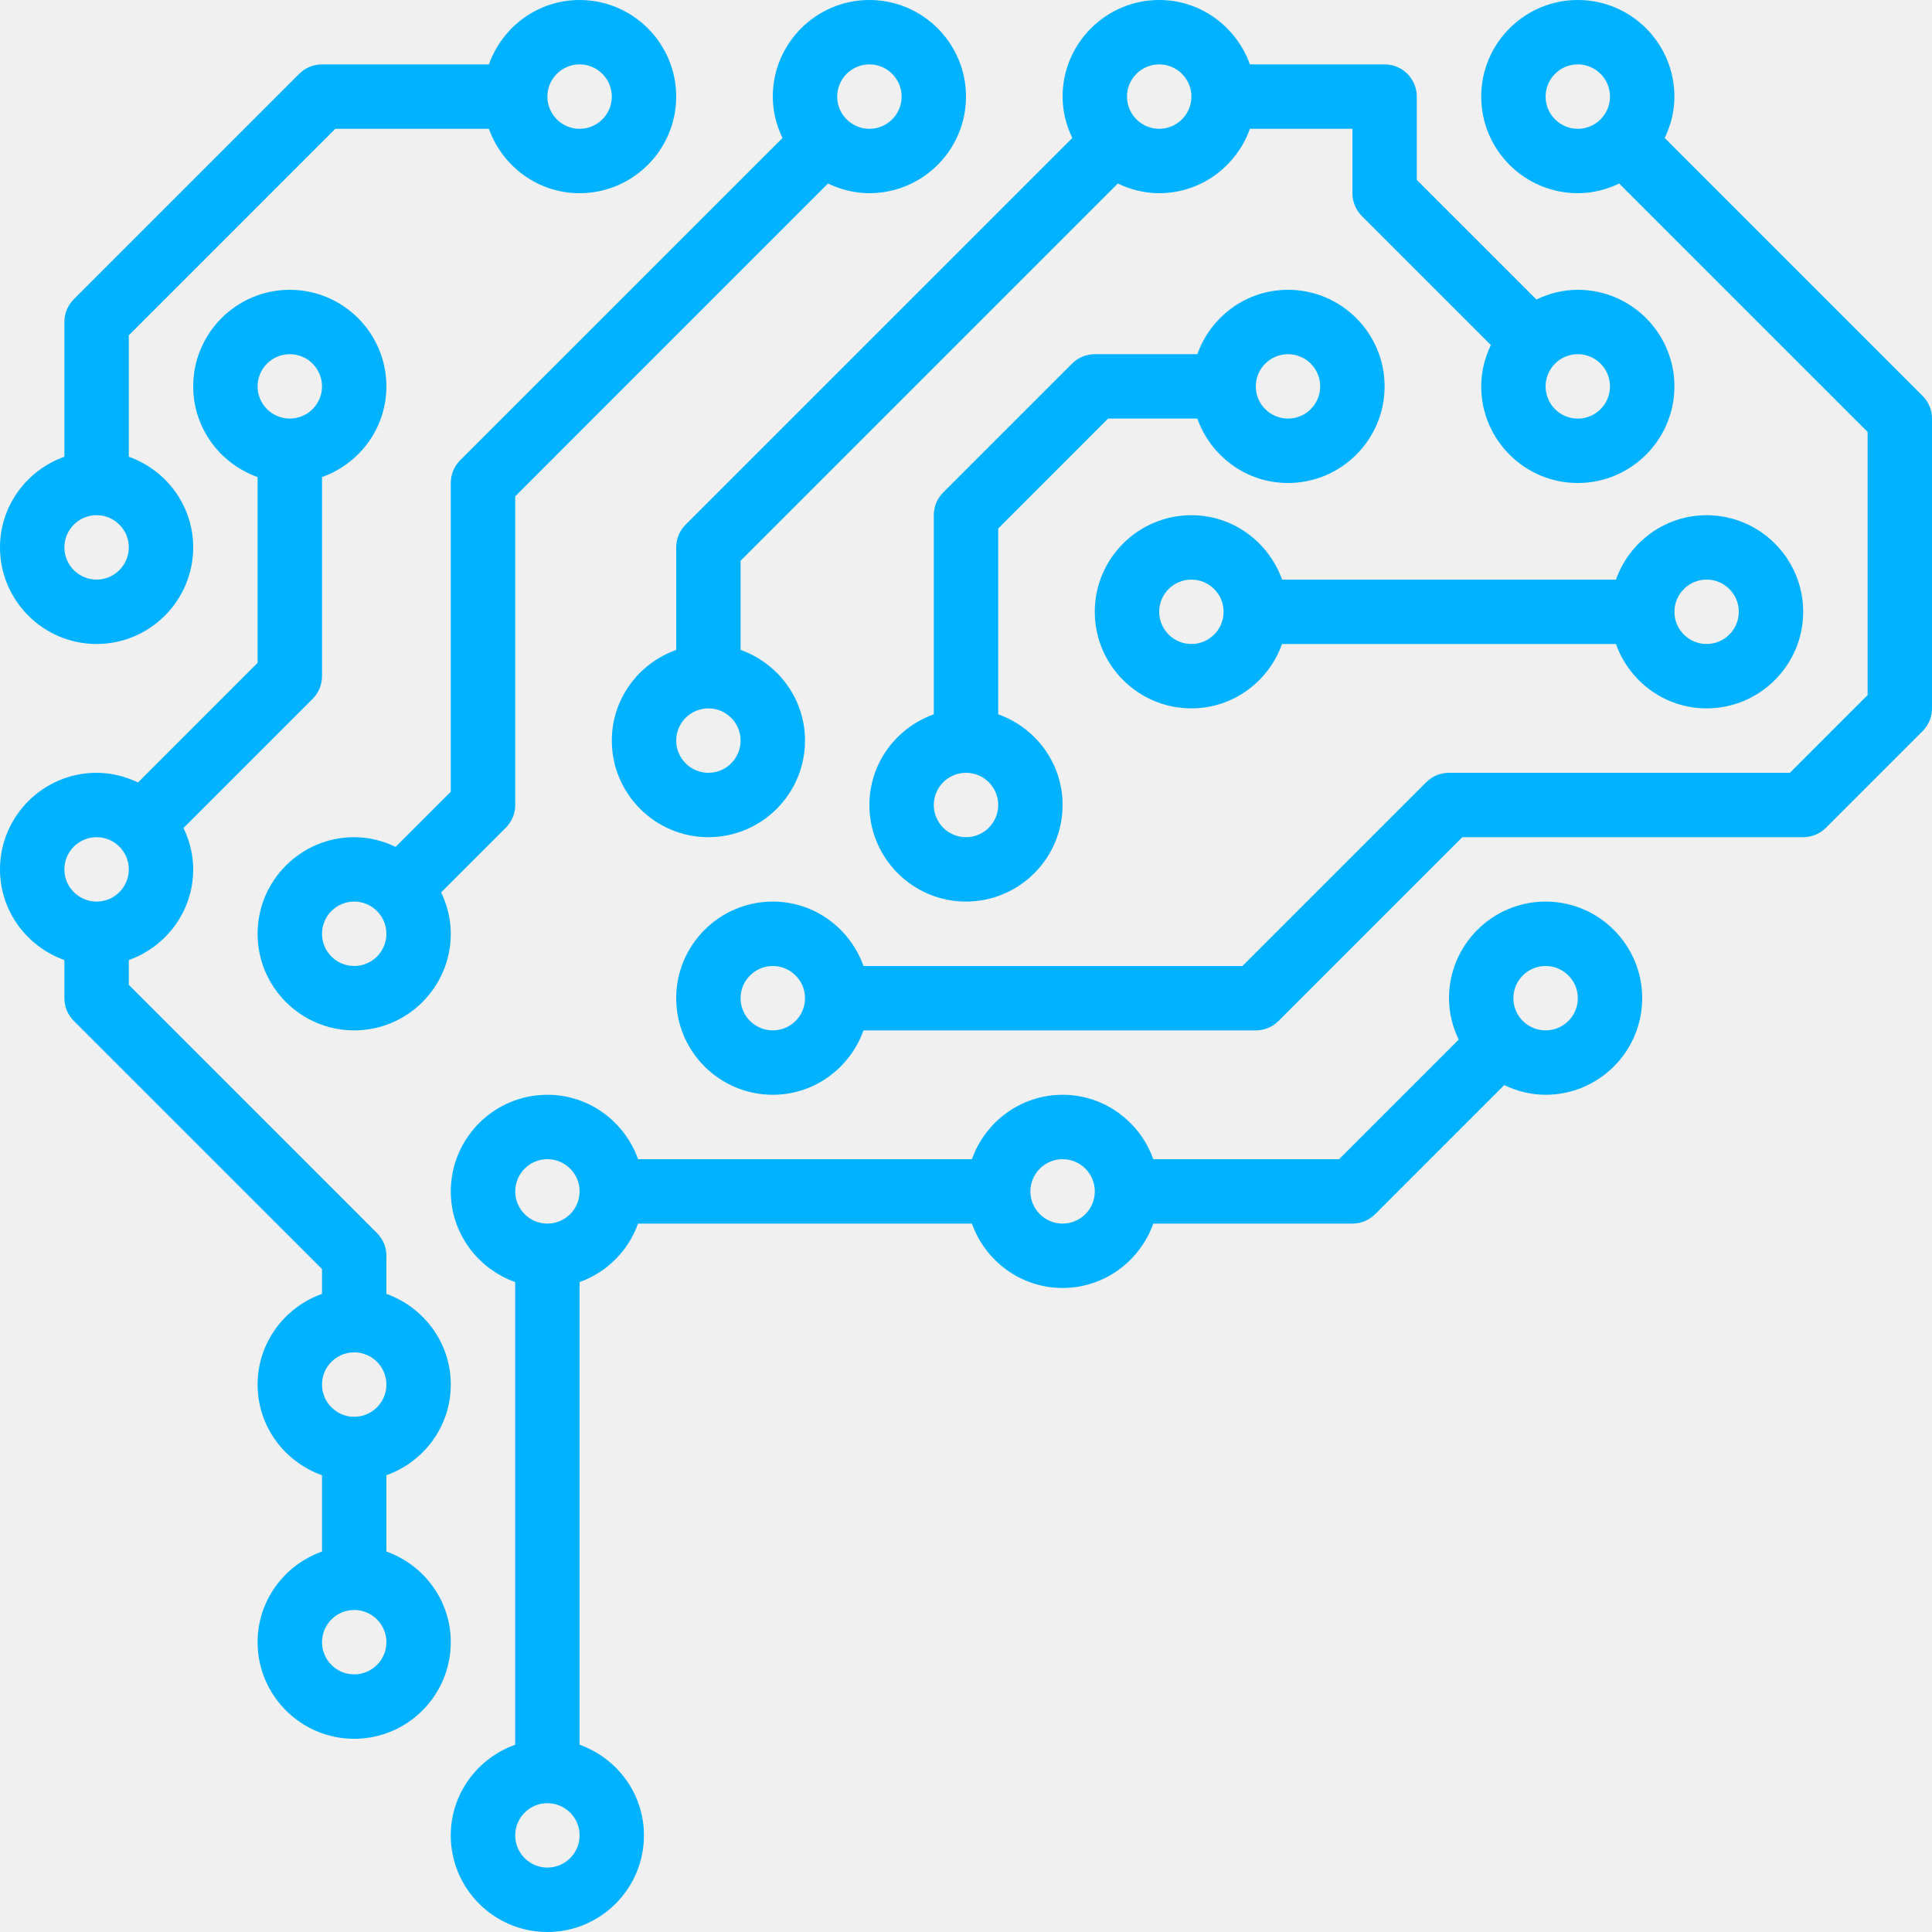
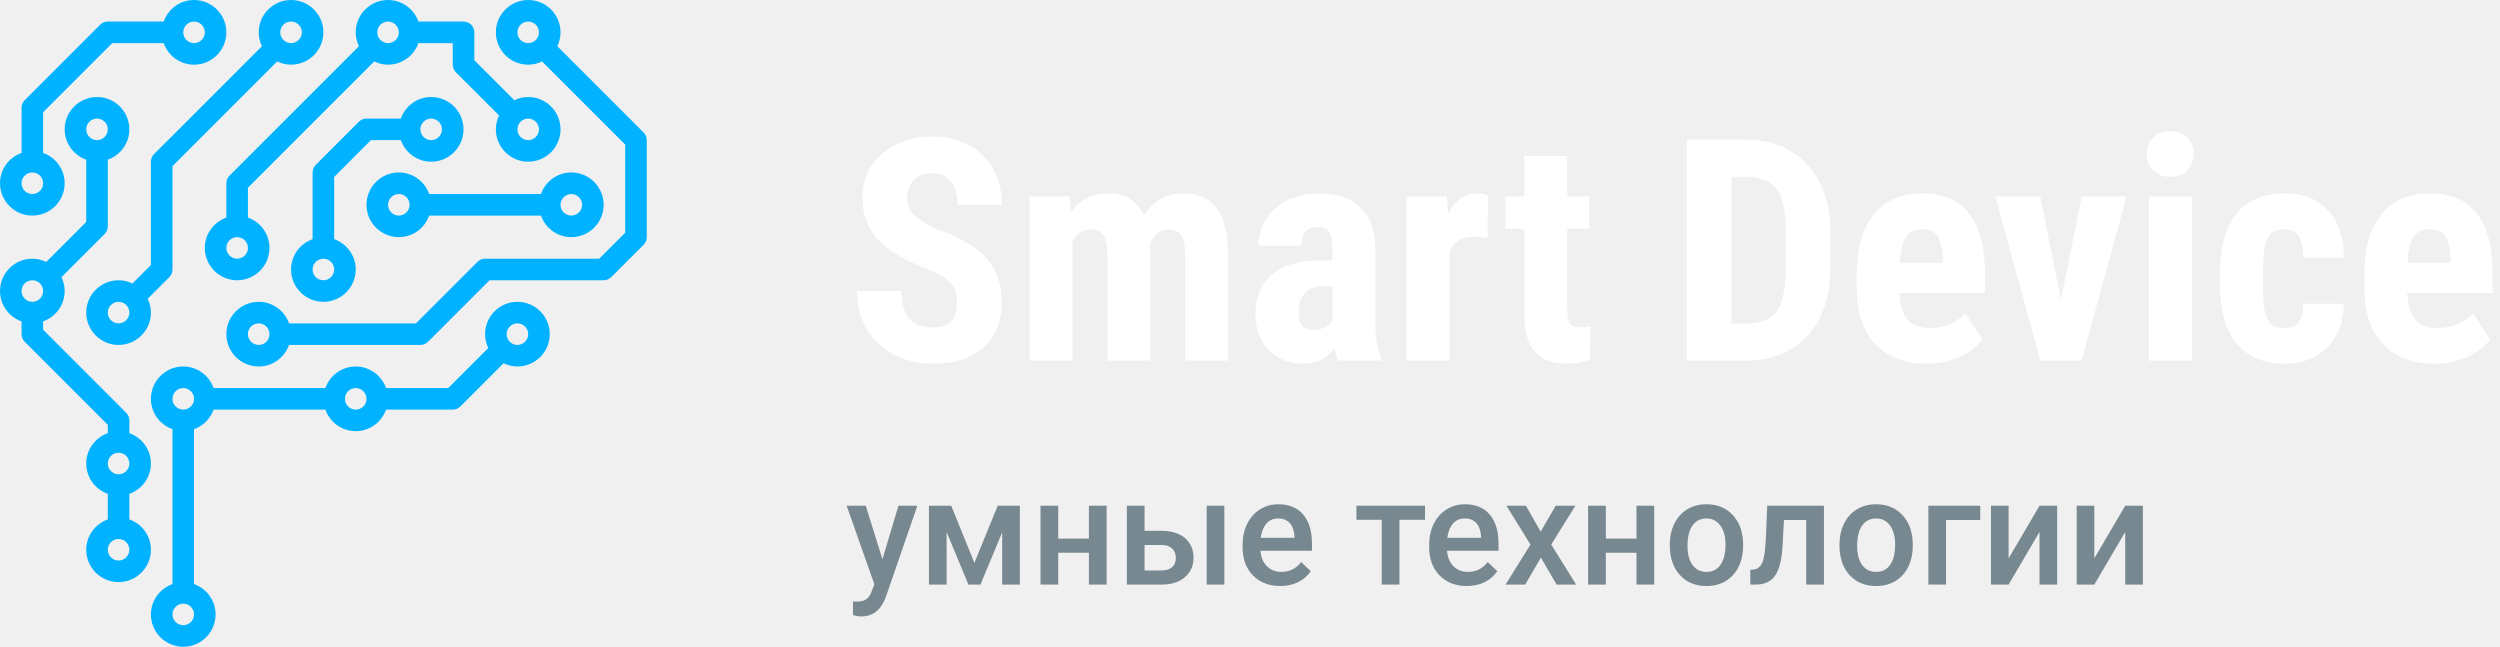
- <svg xmlns="http://www.w3.org/2000/svg" width="52" height="52" viewBox="0 0 52 52">
-   <path d="M32.067 13.867C33.195 13.867 34.148 14.594 34.507 15.6H43.493C43.852 14.594 44.805 13.867 45.933 13.867C47.367 13.867 48.533 15.033 48.533 16.466C48.533 17.9 47.367 19.066 45.933 19.066C44.805 19.066 43.852 18.339 43.493 17.333H34.506C34.148 18.339 33.194 19.066 32.066 19.066C30.632 19.066 29.466 17.9 29.466 16.466C29.466 15.033 30.633 13.867 32.067 13.867ZM45.933 17.333C46.411 17.333 46.8 16.945 46.8 16.466C46.8 15.988 46.411 15.6 45.933 15.6C45.456 15.6 45.067 15.988 45.067 16.466C45.067 16.945 45.456 17.333 45.933 17.333ZM32.067 17.333C32.544 17.333 32.933 16.945 32.933 16.466C32.933 15.988 32.544 15.6 32.067 15.6C31.589 15.6 31.2 15.988 31.2 16.466C31.2 16.945 31.589 17.333 32.067 17.333Z" fill="#00B2FF" />
+ <svg xmlns="http://www.w3.org/2000/svg" width="201" height="52" viewBox="0 0 201 52" fill="none">
+   <path d="M76.936 24.337C76.936 23.613 76.748 23.067 76.374 22.701C76.008 22.327 75.336 21.94 74.36 21.541C72.578 20.866 71.296 20.077 70.515 19.173C69.733 18.262 69.343 17.188 69.343 15.951C69.343 14.453 69.872 13.253 70.93 12.35C71.996 11.438 73.347 10.982 74.982 10.982C76.073 10.982 77.045 11.214 77.9 11.678C78.754 12.134 79.409 12.781 79.865 13.619C80.329 14.457 80.561 15.409 80.561 16.476H76.984C76.984 15.646 76.805 15.015 76.447 14.584C76.097 14.144 75.589 13.924 74.921 13.924C74.295 13.924 73.806 14.111 73.457 14.486C73.107 14.852 72.932 15.348 72.932 15.975C72.932 16.463 73.127 16.907 73.518 17.306C73.908 17.696 74.6 18.103 75.593 18.526C77.326 19.153 78.584 19.922 79.365 20.834C80.154 21.745 80.549 22.905 80.549 24.312C80.549 25.859 80.056 27.067 79.072 27.938C78.087 28.809 76.748 29.244 75.056 29.244C73.908 29.244 72.862 29.008 71.918 28.536C70.974 28.064 70.234 27.389 69.697 26.51C69.168 25.631 68.903 24.593 68.903 23.397H72.504C72.504 24.422 72.704 25.167 73.103 25.631C73.501 26.095 74.152 26.327 75.056 26.327C76.309 26.327 76.936 25.663 76.936 24.337Z" fill="white" />
+   <path d="M86.005 15.792L86.103 17.013C86.876 16.036 87.897 15.548 89.167 15.548C90.485 15.548 91.417 16.142 91.962 17.33C92.719 16.142 93.797 15.548 95.197 15.548C97.508 15.548 98.692 17.147 98.749 20.345V29H95.295V20.565C95.295 19.8 95.189 19.255 94.978 18.929C94.766 18.604 94.408 18.441 93.903 18.441C93.26 18.441 92.78 18.836 92.463 19.625L92.487 20.04V29H89.033V20.589C89.033 19.832 88.931 19.287 88.728 18.954C88.524 18.612 88.162 18.441 87.641 18.441C87.047 18.441 86.575 18.762 86.225 19.405V29H82.77V15.792H86.005Z" fill="white" />
+   <path d="M107.587 29C107.49 28.797 107.392 28.455 107.294 27.975C106.676 28.821 105.838 29.244 104.78 29.244C103.673 29.244 102.753 28.878 102.021 28.145C101.297 27.413 100.935 26.465 100.935 25.301C100.935 23.918 101.374 22.848 102.253 22.091C103.14 21.334 104.414 20.947 106.074 20.931H107.124V19.869C107.124 19.275 107.022 18.856 106.818 18.612C106.615 18.368 106.318 18.246 105.927 18.246C105.065 18.246 104.633 18.75 104.633 19.759H101.179C101.179 18.539 101.634 17.534 102.546 16.744C103.465 15.947 104.625 15.548 106.025 15.548C107.473 15.548 108.592 15.926 109.382 16.683C110.179 17.432 110.578 18.506 110.578 19.906V26.119C110.594 27.259 110.757 28.15 111.066 28.793V29H107.587ZM105.549 26.534C105.931 26.534 106.257 26.457 106.525 26.302C106.794 26.148 106.993 25.965 107.124 25.753V23.006H106.293C105.708 23.006 105.244 23.194 104.902 23.568C104.568 23.942 104.401 24.443 104.401 25.069C104.401 26.046 104.784 26.534 105.549 26.534Z" fill="white" />
+   <path d="M119.599 19.125L118.452 19.027C117.508 19.027 116.869 19.442 116.535 20.272V29H113.068V15.792H116.328L116.425 17.22C116.971 16.105 117.723 15.548 118.684 15.548C119.074 15.548 119.392 15.601 119.636 15.707L119.599 19.125Z" fill="white" />
+   <path d="M126.008 12.545V15.792H127.778V18.392H126.008V24.947C126.008 25.468 126.077 25.826 126.215 26.021C126.362 26.217 126.639 26.314 127.045 26.314C127.379 26.314 127.652 26.286 127.863 26.229L127.839 28.915C127.253 29.134 126.618 29.244 125.935 29.244C123.705 29.244 122.578 27.966 122.553 25.411V18.392H121.027V15.792H122.553V12.545H126.008Z" fill="white" />
+   <path d="M135.615 29V11.227H140.314C142.39 11.227 144.042 11.886 145.271 13.204C146.507 14.523 147.138 16.329 147.163 18.624V21.505C147.163 23.84 146.544 25.676 145.307 27.01C144.078 28.337 142.382 29 140.217 29H135.615ZM139.204 14.217V26.021H140.278C141.474 26.021 142.316 25.708 142.805 25.081C143.293 24.447 143.549 23.356 143.574 21.81V18.722C143.574 17.061 143.342 15.906 142.878 15.255C142.414 14.596 141.625 14.25 140.51 14.217H139.204Z" fill="white" />
+   <path d="M154.914 29.244C153.14 29.244 151.757 28.715 150.764 27.657C149.771 26.599 149.274 25.086 149.274 23.116V22.066C149.274 19.983 149.73 18.376 150.642 17.245C151.553 16.113 152.859 15.548 154.56 15.548C156.22 15.548 157.469 16.081 158.308 17.147C159.146 18.205 159.573 19.776 159.589 21.859V23.556H152.717C152.766 24.532 152.981 25.248 153.364 25.704C153.746 26.152 154.336 26.375 155.134 26.375C156.289 26.375 157.254 25.981 158.027 25.191L159.382 27.279C158.959 27.865 158.344 28.341 157.539 28.707C156.733 29.065 155.858 29.244 154.914 29.244ZM152.741 21.139H156.196V20.821C156.18 20.032 156.049 19.434 155.805 19.027C155.561 18.62 155.138 18.416 154.536 18.416C153.933 18.416 153.494 18.632 153.217 19.064C152.949 19.495 152.79 20.186 152.741 21.139Z" fill="white" />
+   <path d="M165.705 24.117L167.377 15.792H170.979L167.353 29H164.057L160.419 15.792H164.033L165.705 24.117Z" fill="white" />
+   <path d="M176.228 29H172.761V15.792H176.228V29ZM172.602 12.374C172.602 11.837 172.773 11.398 173.115 11.056C173.457 10.714 173.912 10.543 174.482 10.543C175.052 10.543 175.507 10.714 175.849 11.056C176.191 11.398 176.362 11.837 176.362 12.374C176.362 12.903 176.191 13.342 175.849 13.692C175.515 14.042 175.06 14.217 174.482 14.217C173.904 14.217 173.444 14.042 173.103 13.692C172.769 13.342 172.602 12.903 172.602 12.374Z" fill="white" />
+   <path d="M183.674 26.375C184.675 26.375 185.183 25.724 185.2 24.422H188.447C188.431 25.863 187.987 27.026 187.116 27.914C186.245 28.801 185.122 29.244 183.747 29.244C182.046 29.244 180.748 28.715 179.853 27.657C178.958 26.599 178.502 25.041 178.486 22.982V21.932C178.486 19.857 178.925 18.274 179.804 17.184C180.691 16.093 181.997 15.548 183.723 15.548C185.179 15.548 186.327 15.999 187.165 16.903C188.003 17.798 188.431 19.072 188.447 20.724H185.2C185.192 19.983 185.069 19.413 184.833 19.015C184.597 18.616 184.207 18.416 183.662 18.416C183.059 18.416 182.628 18.632 182.368 19.064C182.107 19.487 181.969 20.313 181.953 21.541V22.884C181.953 23.959 182.006 24.711 182.111 25.143C182.217 25.566 182.392 25.879 182.636 26.082C182.88 26.278 183.226 26.375 183.674 26.375Z" fill="white" />
+   <path d="M195.734 29.244C193.96 29.244 192.577 28.715 191.584 27.657C190.591 26.599 190.095 25.086 190.095 23.116V22.066C190.095 19.983 190.55 18.376 191.462 17.245C192.373 16.113 193.68 15.548 195.38 15.548C197.041 15.548 198.29 16.081 199.128 17.147C199.966 18.205 200.393 19.776 200.41 21.859V23.556H193.537C193.586 24.532 193.802 25.248 194.184 25.704C194.567 26.152 195.157 26.375 195.954 26.375C197.11 26.375 198.074 25.981 198.847 25.191L200.202 27.279C199.779 27.865 199.165 28.341 198.359 28.707C197.553 29.065 196.678 29.244 195.734 29.244ZM193.562 21.139H197.016V20.821C197 20.032 196.87 19.434 196.625 19.027C196.381 18.62 195.958 18.416 195.356 18.416C194.754 18.416 194.314 18.632 194.038 19.064C193.769 19.495 193.61 20.186 193.562 21.139Z" fill="white" />
+   <path d="M70.947 44.961L72.236 40.66H73.754L71.234 47.961C70.848 49.027 70.191 49.56 69.266 49.56C69.059 49.56 68.83 49.525 68.58 49.455V48.353L68.85 48.371C69.209 48.371 69.478 48.305 69.658 48.172C69.842 48.043 69.986 47.824 70.092 47.516L70.297 46.971L68.07 40.66H69.606L70.947 44.961Z" fill="#788891" />
+   <path d="M78.342 45.248L80.217 40.66H81.998V47H80.574V42.805L78.828 47H77.861L76.109 42.781V47H74.686V40.66H76.478L78.342 45.248Z" fill="#788891" />
+   <path d="M88.971 47H87.547V44.44H85.08V47H83.656V40.66H85.08V43.303H87.547V40.66H88.971V47Z" fill="#788891" />
+   <path d="M92.023 42.676H93.418C93.938 42.676 94.391 42.766 94.777 42.945C95.164 43.125 95.457 43.377 95.656 43.701C95.859 44.025 95.961 44.402 95.961 44.832C95.961 45.484 95.731 46.008 95.269 46.402C94.809 46.797 94.195 46.996 93.43 47H90.6V40.66H92.023V42.676ZM98.439 47H97.016V40.66H98.439V47ZM92.023 43.818V45.863H93.412C93.76 45.863 94.033 45.777 94.232 45.605C94.436 45.43 94.537 45.182 94.537 44.861C94.537 44.541 94.438 44.289 94.238 44.105C94.043 43.918 93.777 43.822 93.441 43.818H92.023Z" fill="#788891" />
+   <path d="M102.939 47.117C102.037 47.117 101.305 46.834 100.742 46.268C100.184 45.697 99.904 44.94 99.904 43.994V43.818C99.904 43.185 100.025 42.621 100.268 42.125C100.514 41.625 100.857 41.236 101.299 40.959C101.74 40.682 102.232 40.543 102.775 40.543C103.639 40.543 104.305 40.818 104.773 41.369C105.246 41.92 105.482 42.699 105.482 43.707V44.281H101.34C101.383 44.805 101.557 45.219 101.861 45.523C102.17 45.828 102.557 45.98 103.021 45.98C103.674 45.98 104.205 45.717 104.615 45.19L105.383 45.922C105.129 46.301 104.789 46.596 104.363 46.807C103.941 47.014 103.467 47.117 102.939 47.117ZM102.77 41.685C102.379 41.685 102.062 41.822 101.82 42.096C101.582 42.369 101.43 42.75 101.363 43.238H104.076V43.133C104.045 42.656 103.918 42.297 103.695 42.055C103.473 41.809 103.164 41.685 102.77 41.685Z" fill="#788891" />
+   <path d="M114.57 41.791H112.514V47H111.09V41.791H109.057V40.66H114.57V41.791Z" fill="#788891" />
+   <path d="M117.939 47.117C117.037 47.117 116.305 46.834 115.742 46.268C115.184 45.697 114.904 44.94 114.904 43.994V43.818C114.904 43.185 115.025 42.621 115.268 42.125C115.514 41.625 115.857 41.236 116.299 40.959C116.74 40.682 117.232 40.543 117.775 40.543C118.639 40.543 119.305 40.818 119.773 41.369C120.246 41.92 120.482 42.699 120.482 43.707V44.281H116.34C116.383 44.805 116.557 45.219 116.861 45.523C117.17 45.828 117.557 45.98 118.021 45.98C118.674 45.98 119.205 45.717 119.615 45.19L120.383 45.922C120.129 46.301 119.789 46.596 119.363 46.807C118.941 47.014 118.467 47.117 117.939 47.117ZM117.77 41.685C117.379 41.685 117.062 41.822 116.82 42.096C116.582 42.369 116.43 42.75 116.363 43.238H119.076V43.133C119.045 42.656 118.918 42.297 118.695 42.055C118.473 41.809 118.164 41.685 117.77 41.685Z" fill="#788891" />
+   <path d="M123.869 42.746L125.076 40.66H126.658L124.719 43.783L126.723 47H125.152L123.887 44.832L122.627 47H121.045L123.049 43.783L121.115 40.66H122.686L123.869 42.746Z" fill="#788891" />
+   <path d="M132.998 47H131.574V44.44H129.107V47H127.684V40.66H129.107V43.303H131.574V40.66H132.998V47Z" fill="#788891" />
+   <path d="M134.252 43.772C134.252 43.15 134.375 42.592 134.621 42.096C134.867 41.596 135.213 41.213 135.658 40.947C136.104 40.678 136.615 40.543 137.193 40.543C138.049 40.543 138.742 40.818 139.273 41.369C139.809 41.92 140.098 42.65 140.141 43.56L140.146 43.895C140.146 44.52 140.025 45.078 139.783 45.57C139.545 46.062 139.201 46.443 138.752 46.713C138.307 46.982 137.791 47.117 137.205 47.117C136.311 47.117 135.594 46.82 135.055 46.227C134.52 45.629 134.252 44.834 134.252 43.842V43.772ZM135.676 43.895C135.676 44.547 135.811 45.059 136.08 45.43C136.35 45.797 136.725 45.98 137.205 45.98C137.686 45.98 138.059 45.793 138.324 45.418C138.594 45.043 138.729 44.494 138.729 43.772C138.729 43.131 138.59 42.623 138.312 42.248C138.039 41.873 137.666 41.685 137.193 41.685C136.729 41.685 136.359 41.871 136.086 42.242C135.812 42.609 135.676 43.16 135.676 43.895Z" fill="#788891" />
+   <path d="M146.645 40.66V47H145.221V41.809H143.428L143.311 44.018C143.236 45.08 143.031 45.844 142.695 46.309C142.363 46.77 141.854 47 141.166 47H140.727L140.721 45.816L141.014 45.787C141.326 45.744 141.553 45.555 141.693 45.219C141.838 44.879 141.93 44.262 141.969 43.367L142.086 40.66H146.645Z" fill="#788891" />
+   <path d="M147.893 43.772C147.893 43.15 148.016 42.592 148.262 42.096C148.508 41.596 148.854 41.213 149.299 40.947C149.744 40.678 150.256 40.543 150.834 40.543C151.689 40.543 152.383 40.818 152.914 41.369C153.449 41.92 153.738 42.65 153.781 43.56L153.787 43.895C153.787 44.52 153.666 45.078 153.424 45.57C153.186 46.062 152.842 46.443 152.393 46.713C151.947 46.982 151.432 47.117 150.846 47.117C149.951 47.117 149.234 46.82 148.695 46.227C148.16 45.629 147.893 44.834 147.893 43.842V43.772ZM149.316 43.895C149.316 44.547 149.451 45.059 149.721 45.43C149.99 45.797 150.365 45.98 150.846 45.98C151.326 45.98 151.699 45.793 151.965 45.418C152.234 45.043 152.369 44.494 152.369 43.772C152.369 43.131 152.23 42.623 151.953 42.248C151.68 41.873 151.307 41.685 150.834 41.685C150.369 41.685 150 41.871 149.727 42.242C149.453 42.609 149.316 43.16 149.316 43.895Z" fill="#788891" />
+   <path d="M159.213 41.809H156.459V47H155.041V40.66H159.213V41.809Z" fill="#788891" />
+   <path d="M163.977 40.66H165.395V47H163.977V42.77L161.492 47H160.074V40.66H161.492V44.891L163.977 40.66Z" fill="#788891" />
+   <path d="M170.867 40.66H172.285V47H170.867V42.77L168.383 47H166.965V40.66H168.383V44.891L170.867 40.66Z" fill="#788891" />
+   <path d="M32.066 13.866C33.195 13.866 34.148 14.593 34.507 15.6H43.493C43.852 14.593 44.805 13.866 45.933 13.866C47.367 13.866 48.533 15.033 48.533 16.466C48.533 17.9 47.367 19.066 45.933 19.066C44.805 19.066 43.852 18.339 43.493 17.333H34.506C34.147 18.339 33.194 19.066 32.066 19.066C30.632 19.066 29.466 17.9 29.466 16.466C29.466 15.033 30.633 13.866 32.066 13.866ZM45.933 17.333C46.411 17.333 46.8 16.945 46.8 16.466C46.8 15.988 46.411 15.6 45.933 15.6C45.456 15.6 45.066 15.988 45.066 16.466C45.066 16.945 45.456 17.333 45.933 17.333ZM32.066 17.333C32.544 17.333 32.933 16.945 32.933 16.466C32.933 15.988 32.544 15.6 32.066 15.6C31.589 15.6 31.2 15.988 31.2 16.466C31.2 16.945 31.589 17.333 32.066 17.333Z" fill="#00B2FF" />
  <path d="M25.133 19.226V13.866C25.133 13.636 25.224 13.416 25.387 13.254L28.854 9.787C29.016 9.624 29.237 9.533 29.467 9.533H32.226C32.585 8.527 33.538 7.8 34.667 7.8C36.1 7.8 37.267 8.966 37.267 10.4C37.267 11.833 36.1 13 34.667 13C33.538 13 32.585 12.273 32.226 11.266H29.825L26.867 14.225V19.226C27.873 19.584 28.6 20.538 28.6 21.666C28.6 23.1 27.433 24.266 26 24.266C24.567 24.266 23.4 23.1 23.4 21.666C23.4 20.538 24.127 19.584 25.133 19.226ZM34.667 11.266C35.144 11.266 35.533 10.878 35.533 10.4C35.533 9.921 35.144 9.533 34.667 9.533C34.189 9.533 33.8 9.921 33.8 10.4C33.8 10.878 34.189 11.266 34.667 11.266ZM26 22.533C26.477 22.533 26.867 22.145 26.867 21.666C26.867 21.188 26.477 20.8 26 20.8C25.522 20.8 25.133 21.188 25.133 21.666C25.133 22.145 25.522 22.533 26 22.533Z" fill="#00B2FF" />
  <path d="M9.533 22.533C9.934 22.533 10.308 22.631 10.647 22.794L12.133 21.308V13C12.133 12.769 12.224 12.549 12.387 12.387L21.061 3.714C20.898 3.375 20.8 3 20.8 2.6C20.8 1.167 21.966 0 23.4 0C24.834 0 26 1.167 26 2.6C26 4.033 24.834 5.2 23.4 5.2C23 5.2 22.625 5.102 22.286 4.939L13.867 13.359V21.666C13.867 21.897 13.776 22.117 13.613 22.279L11.873 24.019C12.035 24.358 12.133 24.733 12.133 25.133C12.133 26.566 10.967 27.733 9.533 27.733C8.1 27.733 6.933 26.566 6.933 25.133C6.933 23.7 8.1 22.533 9.533 22.533ZM23.4 3.467C23.878 3.467 24.267 3.078 24.267 2.6C24.267 2.122 23.878 1.733 23.4 1.733C22.922 1.733 22.533 2.122 22.533 2.6C22.533 3.078 22.922 3.467 23.4 3.467ZM9.533 26C10.011 26 10.4 25.611 10.4 25.133C10.4 24.654 10.011 24.266 9.533 24.266C9.056 24.266 8.667 24.654 8.667 25.133C8.667 25.611 9.056 26 9.533 26Z" fill="#00B2FF" />
-   <path d="M1.733 12.293V8.667C1.733 8.436 1.824 8.216 1.987 8.054L8.054 1.987C8.216 1.824 8.437 1.733 8.667 1.733H13.159C13.518 0.727 14.472 0 15.6 0C17.033 0 18.2 1.167 18.2 2.6C18.2 4.033 17.033 5.2 15.6 5.2C14.472 5.2 13.518 4.473 13.159 3.467H9.025L3.467 9.025V12.293C4.473 12.651 5.2 13.605 5.2 14.733C5.2 16.166 4.033 17.333 2.6 17.333C1.166 17.333 -4.95911e-05 16.166 -4.95911e-05 14.733C-4.95911e-05 13.605 0.727 12.651 1.733 12.293ZM15.6 3.467C16.078 3.467 16.467 3.078 16.467 2.6C16.467 2.122 16.078 1.733 15.6 1.733C15.122 1.733 14.733 2.122 14.733 2.6C14.733 3.078 15.122 3.467 15.6 3.467ZM2.6 15.6C3.077 15.6 3.467 15.211 3.467 14.733C3.467 14.255 3.077 13.866 2.6 13.866C2.122 13.866 1.733 14.255 1.733 14.733C1.733 15.211 2.122 15.6 2.6 15.6Z" fill="#00B2FF" />
-   <path d="M13.866 46.96V34.507C12.86 34.148 12.133 33.195 12.133 32.066C12.133 30.633 13.3 29.466 14.733 29.466C15.862 29.466 16.815 30.193 17.174 31.2H26.159C26.518 30.193 27.472 29.466 28.6 29.466C29.728 29.466 30.682 30.193 31.041 31.2H36.041L39.261 27.98C39.098 27.641 39 27.267 39 26.866C39 25.433 40.166 24.266 41.6 24.266C43.033 24.266 44.2 25.433 44.2 26.866C44.2 28.3 43.033 29.466 41.6 29.466C41.2 29.466 40.825 29.368 40.486 29.205L37.013 32.679C36.851 32.842 36.63 32.933 36.4 32.933H31.041C30.682 33.939 29.728 34.666 28.6 34.666C27.472 34.666 26.518 33.939 26.159 32.933H17.173C16.911 33.667 16.333 34.245 15.599 34.507V46.96C16.605 47.318 17.332 48.272 17.332 49.4C17.332 50.834 16.166 52 14.732 52C13.299 52 12.132 50.834 12.132 49.4C12.132 48.272 12.86 47.318 13.866 46.96ZM41.6 27.733C42.078 27.733 42.467 27.345 42.467 26.866C42.467 26.388 42.078 26 41.6 26C41.122 26 40.733 26.388 40.733 26.866C40.733 27.345 41.122 27.733 41.6 27.733ZM28.6 32.933C29.078 32.933 29.467 32.545 29.467 32.066C29.467 31.588 29.078 31.2 28.6 31.2C28.122 31.2 27.733 31.588 27.733 32.066C27.733 32.545 28.122 32.933 28.6 32.933ZM14.733 50.266C15.211 50.266 15.6 49.878 15.6 49.399C15.6 48.921 15.211 48.533 14.733 48.533C14.256 48.533 13.867 48.921 13.867 49.399C13.867 49.878 14.256 50.266 14.733 50.266ZM14.733 32.933C15.211 32.933 15.6 32.545 15.6 32.066C15.6 31.588 15.211 31.2 14.733 31.2C14.256 31.2 13.867 31.588 13.867 32.066C13.867 32.545 14.256 32.933 14.733 32.933Z" fill="#00B2FF" />
-   <path d="M18.2 17.492V14.733C18.2 14.503 18.291 14.282 18.454 14.12L28.861 3.714C28.698 3.375 28.6 3 28.6 2.6C28.6 1.167 29.767 0 31.2 0C32.328 0 33.282 0.727 33.641 1.733H37.267C37.745 1.733 38.133 2.121 38.133 2.6V4.841L41.353 8.061C41.692 7.898 42.066 7.8 42.467 7.8C43.9 7.8 45.067 8.966 45.067 10.4C45.067 11.833 43.9 13 42.467 13C41.033 13 39.867 11.833 39.867 10.4C39.867 9.999 39.965 9.625 40.127 9.286L36.654 5.813C36.491 5.651 36.4 5.43 36.4 5.2V3.467H33.641C33.282 4.473 32.328 5.2 31.2 5.2C30.8 5.2 30.425 5.102 30.086 4.939L19.933 15.092V17.492C20.939 17.851 21.667 18.805 21.667 19.933C21.667 21.366 20.5 22.533 19.067 22.533C17.633 22.533 16.467 21.366 16.467 19.933C16.467 18.805 17.194 17.851 18.2 17.492ZM42.467 11.267C42.944 11.267 43.333 10.878 43.333 10.4C43.333 9.921 42.944 9.533 42.467 9.533C41.989 9.533 41.6 9.921 41.6 10.4C41.6 10.878 41.989 11.267 42.467 11.267ZM31.2 3.467C31.677 3.467 32.067 3.078 32.067 2.6C32.067 2.122 31.677 1.733 31.2 1.733C30.723 1.733 30.333 2.122 30.333 2.6C30.333 3.078 30.723 3.467 31.2 3.467ZM19.067 20.8C19.544 20.8 19.933 20.411 19.933 19.933C19.933 19.455 19.544 19.066 19.067 19.066C18.589 19.066 18.2 19.455 18.2 19.933C18.2 20.411 18.589 20.8 19.067 20.8Z" fill="#00B2FF" />
+   <path d="M1.734 12.293V8.667C1.734 8.436 1.825 8.216 1.987 8.054L8.054 1.987C8.216 1.824 8.437 1.733 8.667 1.733H13.16C13.518 0.727 14.472 0 15.6 0C17.034 0 18.2 1.167 18.2 2.6C18.2 4.033 17.034 5.2 15.6 5.2C14.472 5.2 13.518 4.473 13.16 3.467H9.026L3.467 9.025V12.293C4.473 12.651 5.2 13.605 5.2 14.733C5.2 16.166 4.034 17.333 2.6 17.333C1.167 17.333 0 16.166 0 14.733C0 13.605 0.727 12.651 1.734 12.293ZM15.6 3.467C16.078 3.467 16.467 3.078 16.467 2.6C16.467 2.122 16.078 1.733 15.6 1.733C15.123 1.733 14.733 2.122 14.733 2.6C14.733 3.078 15.123 3.467 15.6 3.467ZM2.6 15.6C3.078 15.6 3.467 15.211 3.467 14.733C3.467 14.255 3.078 13.866 2.6 13.866C2.123 13.866 1.734 14.255 1.734 14.733C1.734 15.211 2.123 15.6 2.6 15.6Z" fill="#00B2FF" />
+   <path d="M13.866 46.959V34.507C12.861 34.148 12.133 33.194 12.133 32.066C12.133 30.633 13.3 29.466 14.733 29.466C15.862 29.466 16.815 30.193 17.174 31.199H26.16C26.518 30.193 27.472 29.466 28.6 29.466C29.729 29.466 30.682 30.193 31.041 31.199H36.041L39.261 27.98C39.098 27.641 39 27.267 39 26.866C39 25.433 40.167 24.266 41.6 24.266C43.034 24.266 44.2 25.433 44.2 26.866C44.2 28.299 43.034 29.466 41.6 29.466C41.2 29.466 40.825 29.368 40.486 29.205L37.013 32.679C36.851 32.842 36.63 32.933 36.4 32.933H31.041C30.682 33.939 29.729 34.666 28.6 34.666C27.472 34.666 26.518 33.939 26.16 32.933H17.173C16.912 33.667 16.333 34.245 15.599 34.507V46.959C16.605 47.318 17.333 48.272 17.333 49.4C17.333 50.833 16.166 52 14.733 52C13.299 52 12.133 50.833 12.133 49.4C12.133 48.272 12.86 47.318 13.866 46.959ZM41.6 27.733C42.078 27.733 42.467 27.345 42.467 26.866C42.467 26.388 42.078 25.999 41.6 25.999C41.123 25.999 40.733 26.388 40.733 26.866C40.733 27.345 41.123 27.733 41.6 27.733ZM28.6 32.933C29.078 32.933 29.467 32.544 29.467 32.066C29.467 31.588 29.078 31.199 28.6 31.199C28.123 31.199 27.733 31.588 27.733 32.066C27.733 32.544 28.123 32.933 28.6 32.933ZM14.733 50.266C15.211 50.266 15.6 49.877 15.6 49.399C15.6 48.921 15.211 48.532 14.733 48.532C14.256 48.532 13.867 48.921 13.867 49.399C13.867 49.877 14.256 50.266 14.733 50.266ZM14.733 32.933C15.211 32.933 15.6 32.544 15.6 32.066C15.6 31.588 15.211 31.199 14.733 31.199C14.256 31.199 13.867 31.588 13.867 32.066C13.867 32.544 14.256 32.933 14.733 32.933Z" fill="#00B2FF" />
+   <path d="M18.2 17.492V14.733C18.2 14.503 18.291 14.282 18.454 14.12L28.861 3.714C28.698 3.375 28.6 3 28.6 2.6C28.6 1.167 29.767 0 31.2 0C32.329 0 33.282 0.727 33.641 1.733H37.267C37.745 1.733 38.134 2.121 38.134 2.6V4.841L41.353 8.061C41.692 7.898 42.066 7.8 42.467 7.8C43.9 7.8 45.067 8.966 45.067 10.4C45.067 11.833 43.9 13 42.467 13C41.033 13 39.867 11.833 39.867 10.4C39.867 9.999 39.965 9.625 40.128 9.286L36.654 5.813C36.491 5.651 36.4 5.43 36.4 5.2V3.467H33.641C33.282 4.473 32.329 5.2 31.2 5.2C30.8 5.2 30.425 5.102 30.087 4.939L19.934 15.092V17.492C20.94 17.851 21.667 18.805 21.667 19.933C21.667 21.366 20.5 22.533 19.067 22.533C17.633 22.533 16.467 21.366 16.467 19.933C16.467 18.805 17.194 17.851 18.2 17.492ZM42.467 11.267C42.944 11.267 43.334 10.878 43.334 10.4C43.334 9.921 42.944 9.533 42.467 9.533C41.989 9.533 41.6 9.921 41.6 10.4C41.6 10.878 41.989 11.267 42.467 11.267ZM31.2 3.467C31.678 3.467 32.067 3.078 32.067 2.6C32.067 2.122 31.678 1.733 31.2 1.733C30.723 1.733 30.334 2.122 30.334 2.6C30.334 3.078 30.723 3.467 31.2 3.467ZM19.067 20.8C19.544 20.8 19.934 20.411 19.934 19.933C19.934 19.455 19.544 19.066 19.067 19.066C18.589 19.066 18.2 19.455 18.2 19.933C18.2 20.411 18.589 20.8 19.067 20.8Z" fill="#00B2FF" />
  <path d="M20.8 24.266C21.928 24.266 22.882 24.993 23.241 26H33.441L38.387 21.054C38.549 20.891 38.77 20.8 39 20.8H48.175L50.267 18.708V11.625L43.58 4.939C43.242 5.102 42.867 5.2 42.467 5.2C41.033 5.2 39.867 4.033 39.867 2.6C39.867 1.167 41.033 0 42.467 0C43.9 0 45.067 1.167 45.067 2.6C45.067 3 44.969 3.375 44.806 3.714L51.746 10.654C51.909 10.816 52 11.036 52 11.267V19.066C52 19.297 51.909 19.517 51.746 19.679L49.146 22.279C48.984 22.442 48.763 22.533 48.533 22.533H39.359L34.413 27.479C34.251 27.642 34.03 27.733 33.8 27.733H23.241C22.882 28.739 21.928 29.466 20.8 29.466C19.366 29.466 18.2 28.3 18.2 26.866C18.2 25.433 19.366 24.266 20.8 24.266ZM42.467 1.733C41.989 1.733 41.6 2.122 41.6 2.6C41.6 3.078 41.989 3.467 42.467 3.467C42.944 3.467 43.333 3.078 43.333 2.6C43.333 2.122 42.944 1.733 42.467 1.733ZM20.8 27.733C21.277 27.733 21.667 27.345 21.667 26.866C21.667 26.388 21.277 26 20.8 26C20.323 26 19.933 26.388 19.933 26.866C19.933 27.345 20.323 27.733 20.8 27.733Z" fill="#00B2FF" />
  <path d="M2.6 20.8C3 20.8 3.375 20.898 3.714 21.061L6.933 17.841V12.84C5.927 12.482 5.2 11.528 5.2 10.4C5.2 8.966 6.367 7.8 7.8 7.8C9.233 7.8 10.4 8.966 10.4 10.4C10.4 11.528 9.673 12.482 8.667 12.84V18.2C8.667 18.43 8.576 18.65 8.413 18.812L4.939 22.286C5.102 22.625 5.2 22.999 5.2 23.399C5.2 24.528 4.473 25.481 3.467 25.84V26.507L10.146 33.187C10.309 33.349 10.4 33.569 10.4 33.799V34.825C11.406 35.184 12.133 36.138 12.133 37.266C12.133 38.394 11.406 39.348 10.4 39.706V41.76C11.406 42.118 12.133 43.072 12.133 44.2C12.133 45.633 10.967 46.8 9.533 46.8C8.1 46.8 6.933 45.633 6.933 44.2C6.933 43.072 7.66 42.118 8.667 41.76V39.706C7.66 39.348 6.933 38.394 6.933 37.266C6.933 36.138 7.66 35.184 8.667 34.825V34.158L1.987 27.479C1.824 27.317 1.733 27.097 1.733 26.866V25.84C0.727 25.481 -3.24249e-05 24.528 -3.24249e-05 23.399C-3.24249e-05 21.966 1.167 20.8 2.6 20.8ZM7.8 11.266C8.277 11.266 8.667 10.878 8.667 10.4C8.667 9.921 8.277 9.533 7.8 9.533C7.322 9.533 6.933 9.921 6.933 10.4C6.933 10.878 7.322 11.266 7.8 11.266ZM9.533 45.066C10.011 45.066 10.4 44.678 10.4 44.199C10.4 43.721 10.011 43.333 9.533 43.333C9.056 43.333 8.667 43.721 8.667 44.199C8.667 44.678 9.056 45.066 9.533 45.066ZM9.533 38.133C10.011 38.133 10.4 37.744 10.4 37.266C10.4 36.788 10.011 36.399 9.533 36.399C9.056 36.399 8.667 36.788 8.667 37.266C8.667 37.744 9.056 38.133 9.533 38.133ZM2.6 24.266C3.078 24.266 3.467 23.878 3.467 23.399C3.467 22.921 3.078 22.533 2.6 22.533C2.122 22.533 1.733 22.921 1.733 23.399C1.733 23.878 2.122 24.266 2.6 24.266Z" fill="#00B2FF" />
</svg>
